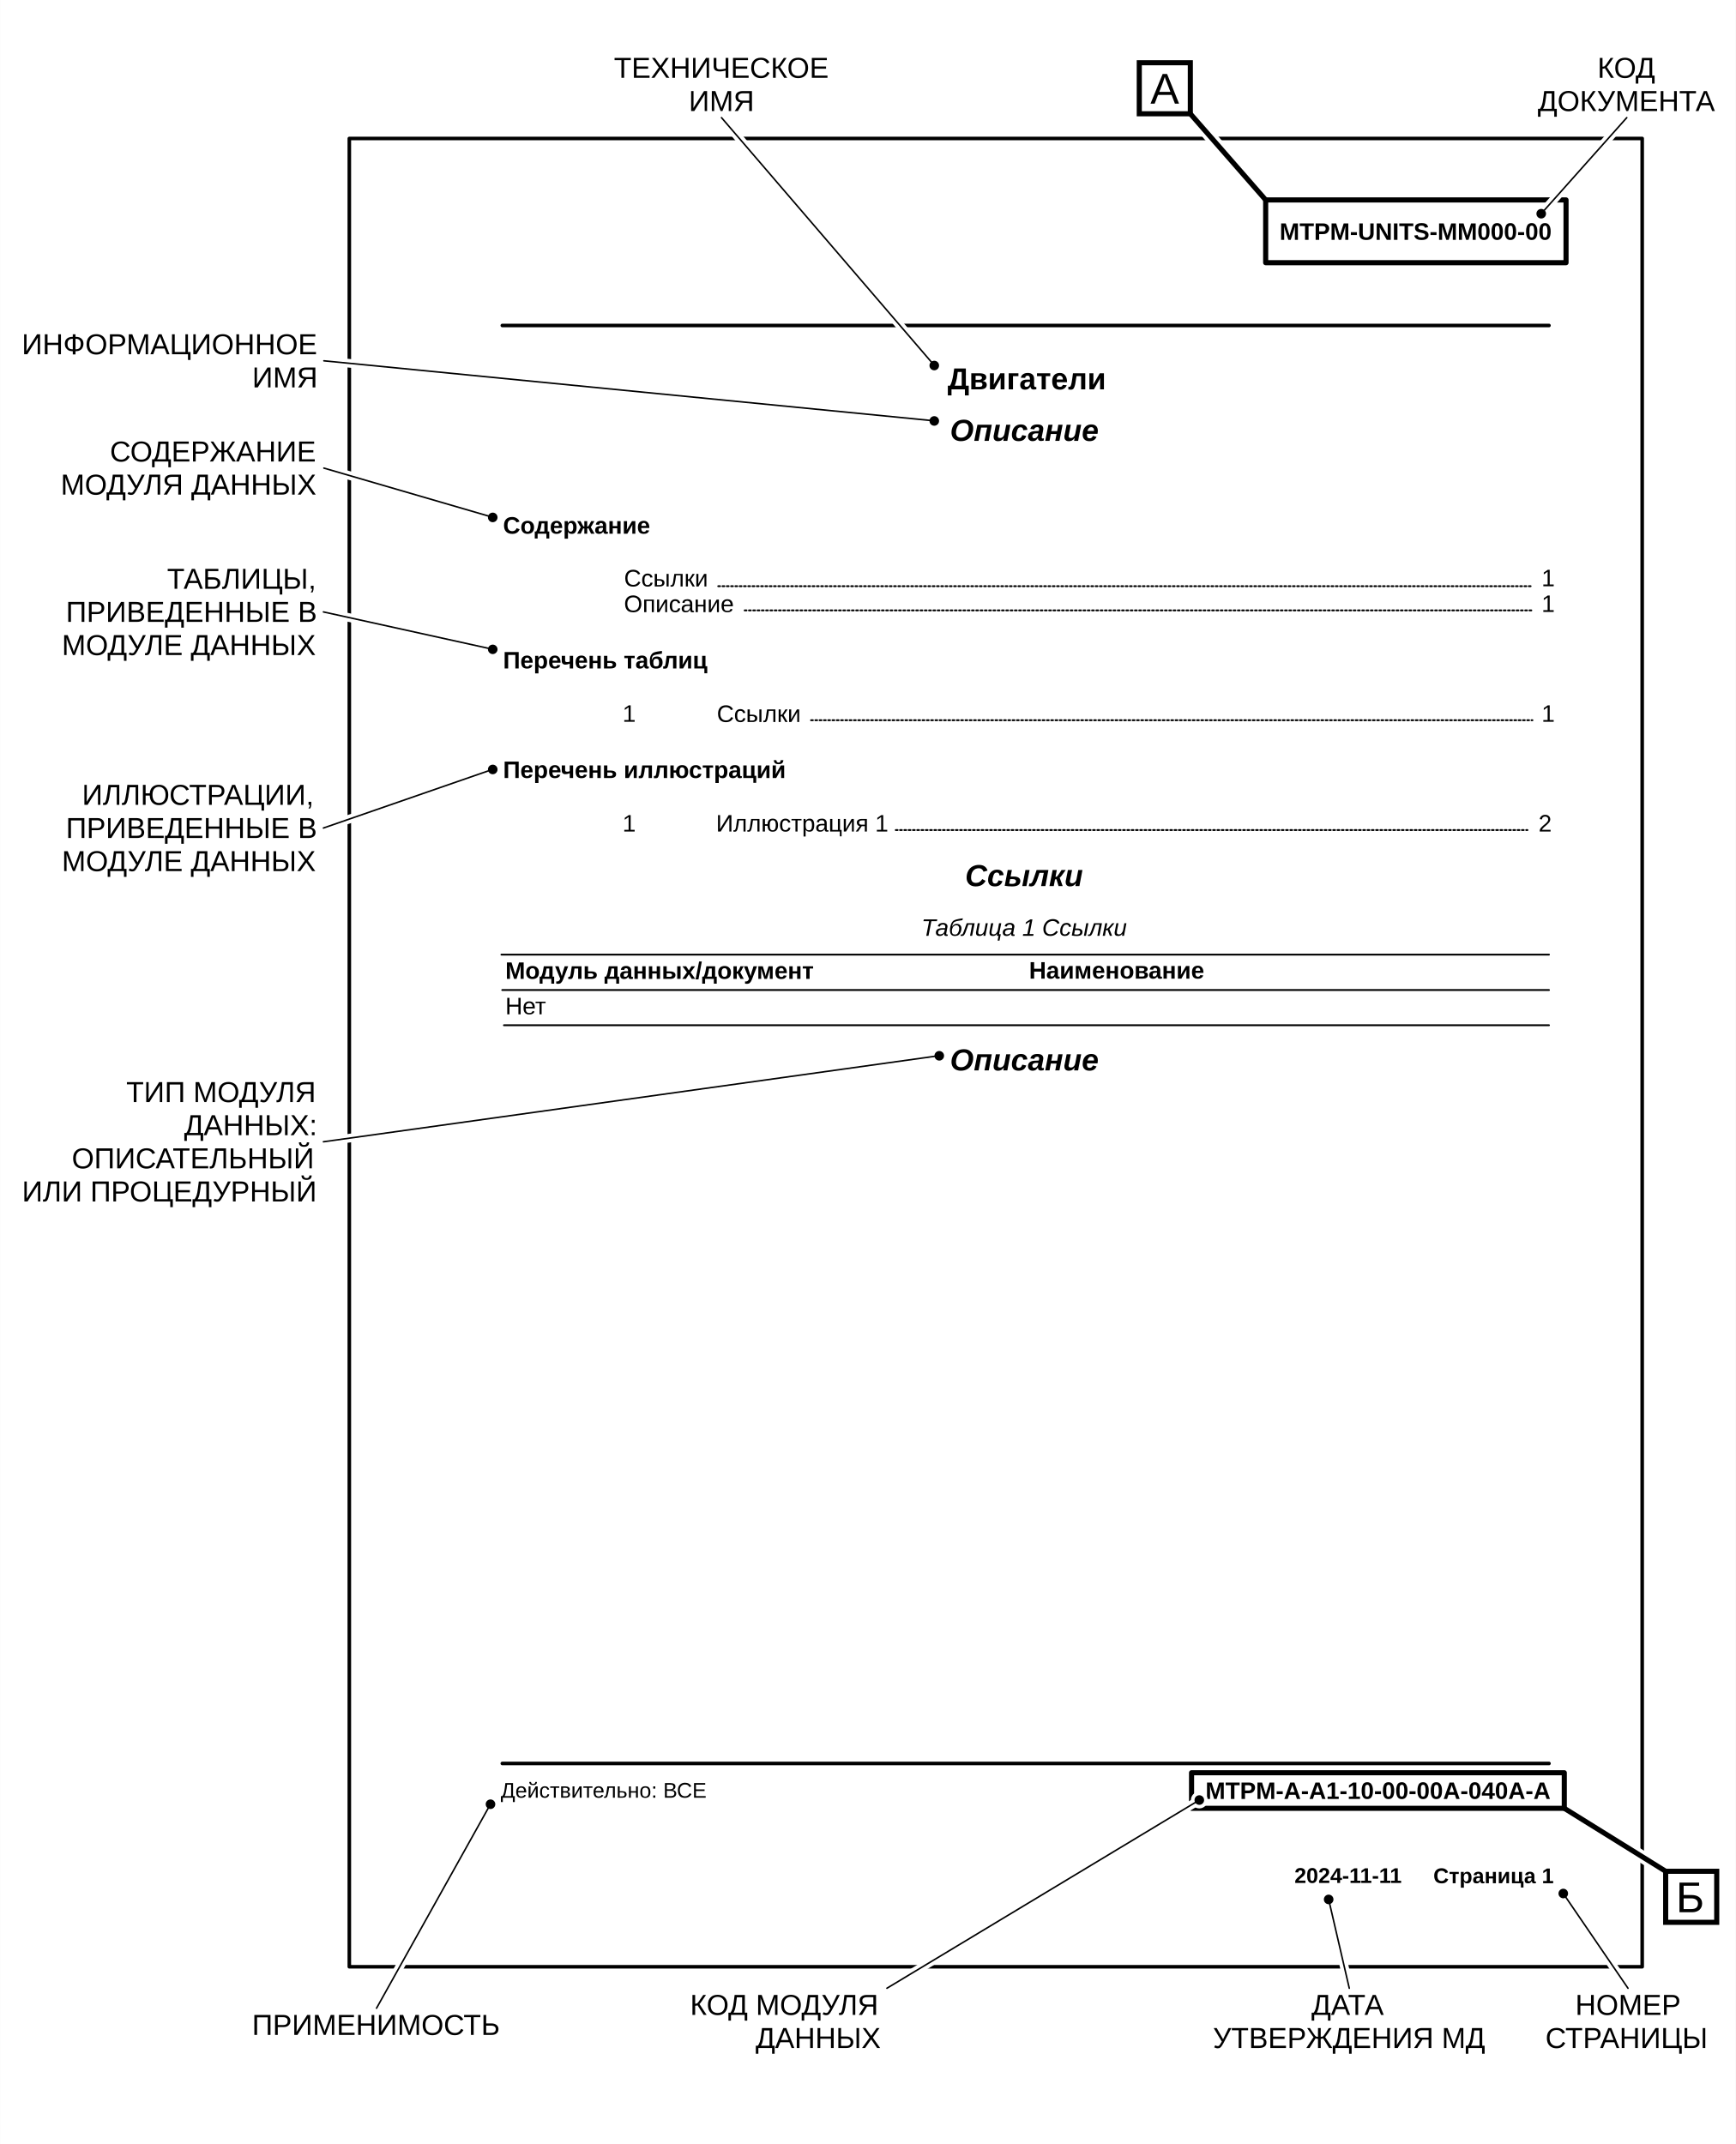
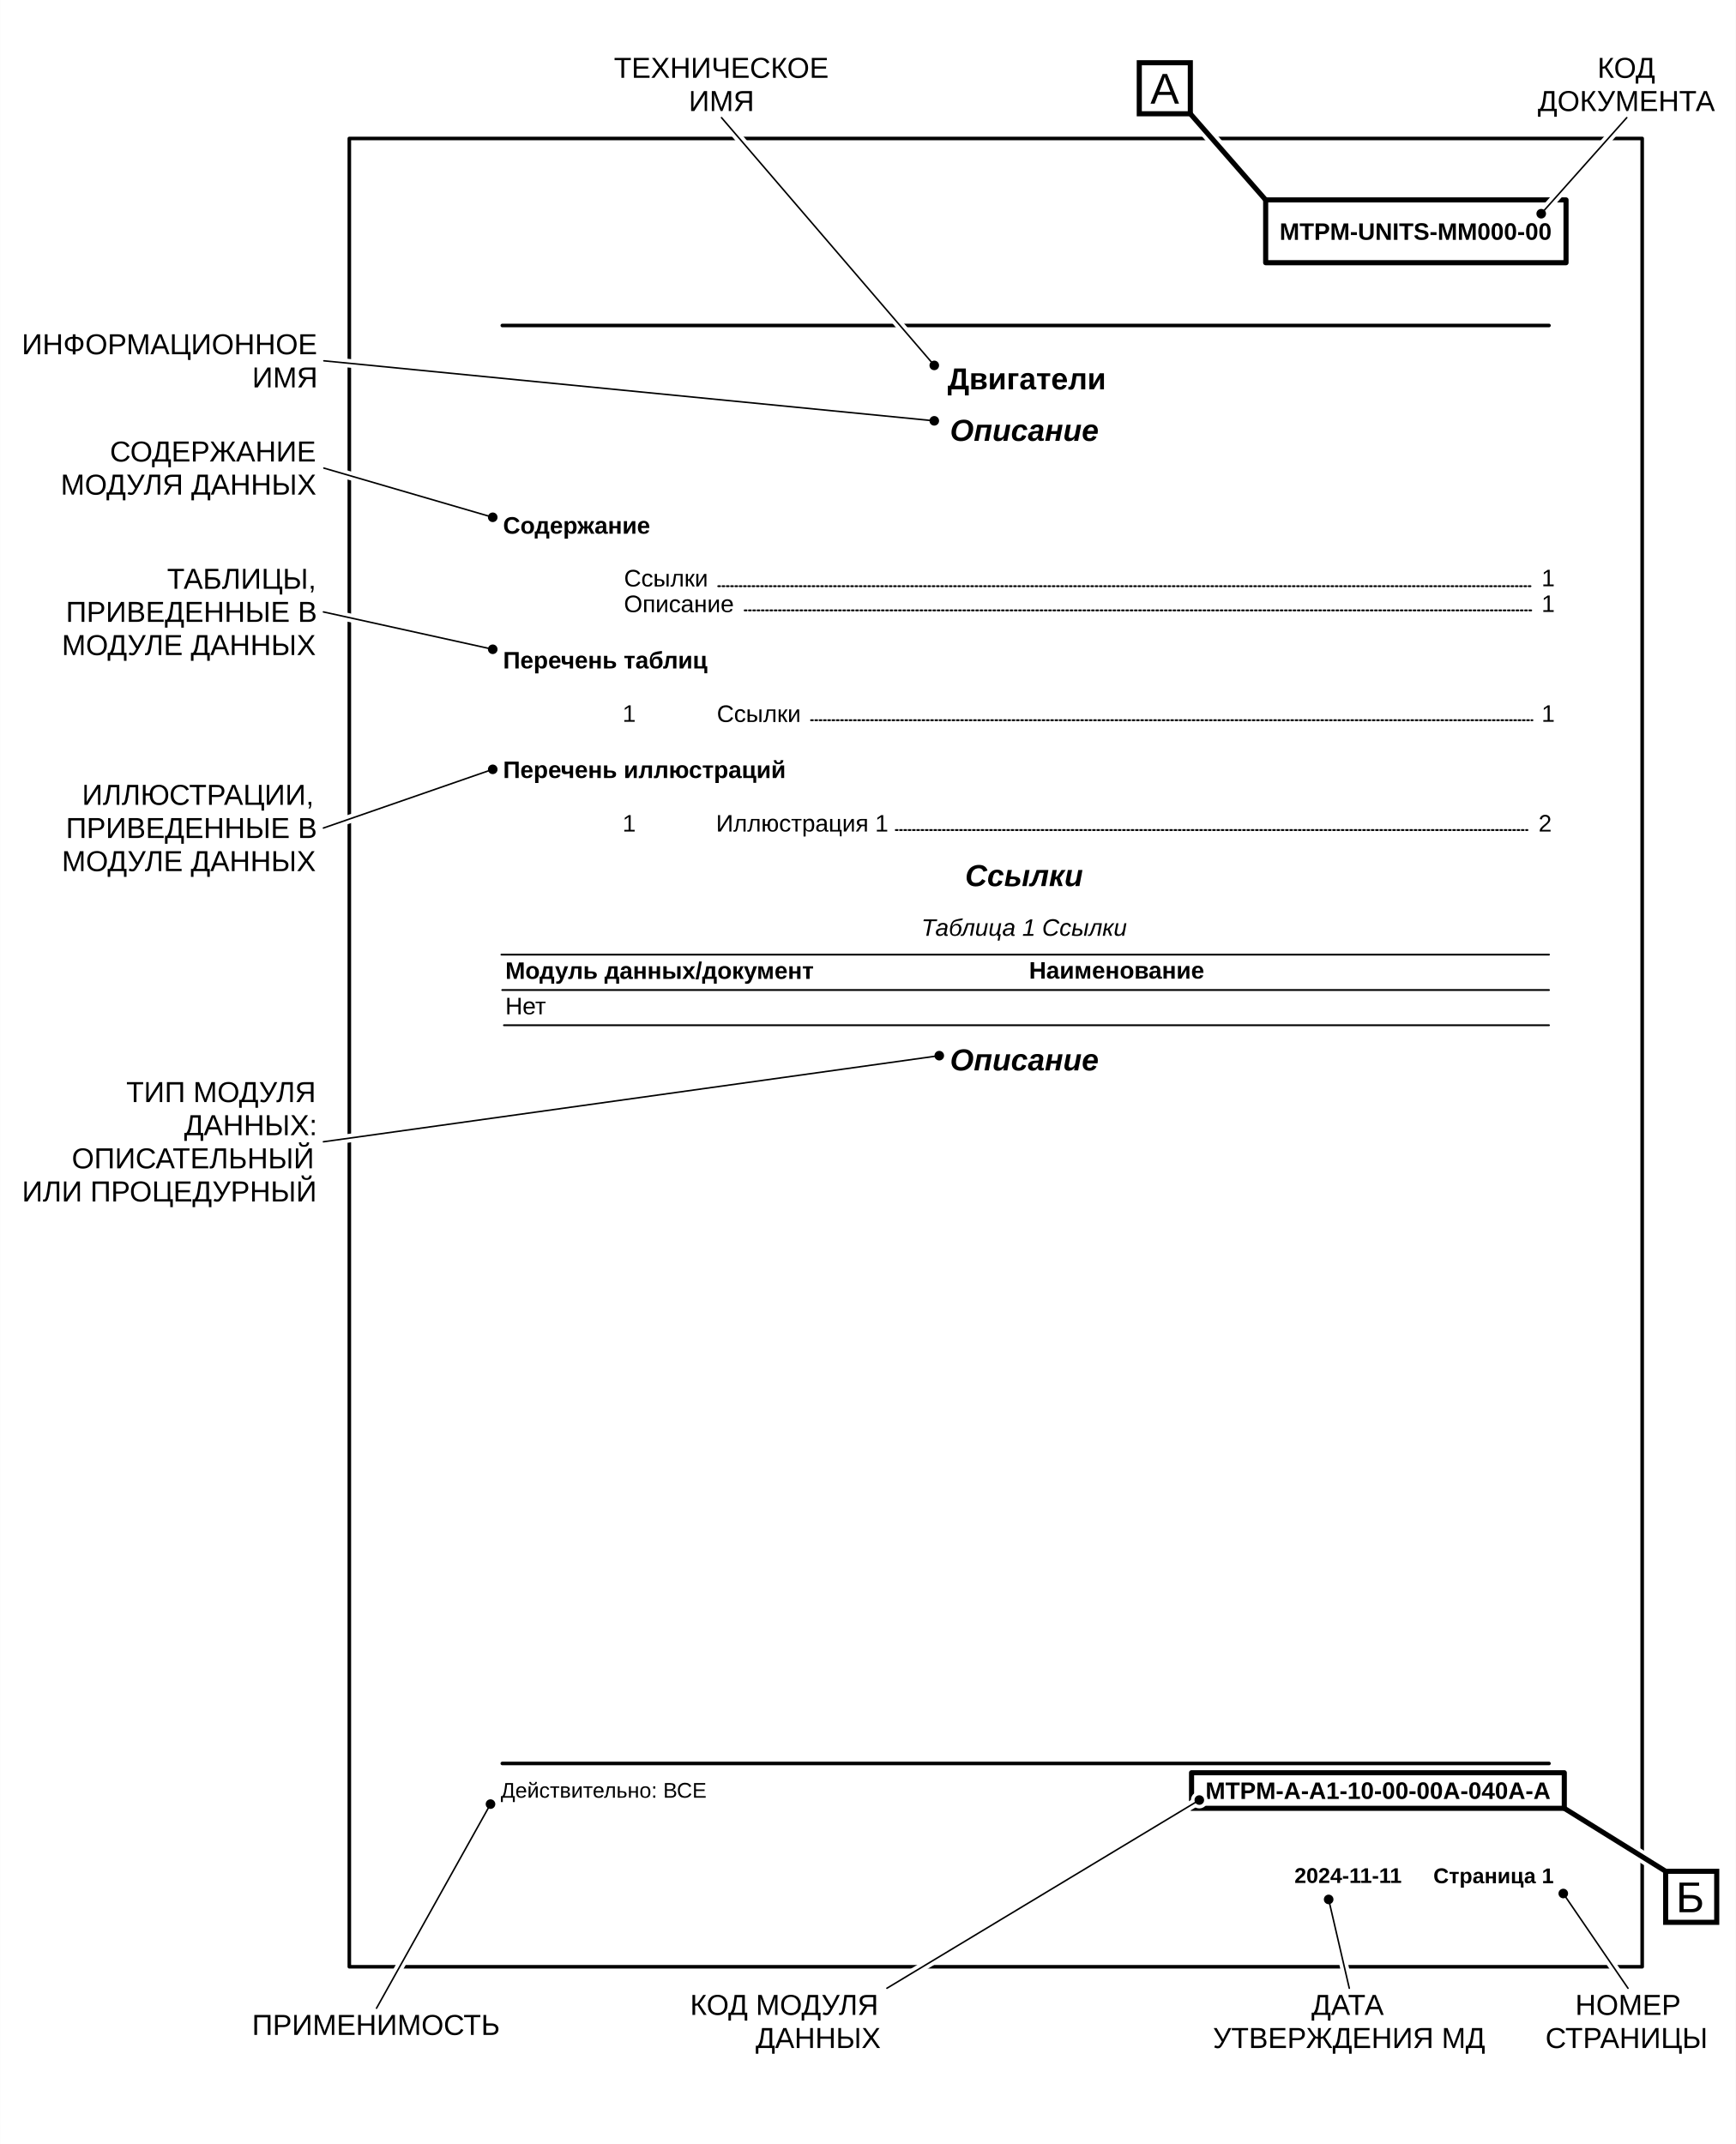
- <svg xmlns="http://www.w3.org/2000/svg" xmlns:ns1="http://www.cortona3d.com/vm2d" xmlns:xlink="http://www.w3.org/1999/xlink" width="170mm" height="210mm" fill="none" fill-rule="evenodd" stroke-miterlimit="5" viewBox="0 0 964 1191">
-   <path fill="#fff" d="M0 0h964v1191H0z" />
-   <g ns1:name="Drawing" ns1:type="layer" stroke-linecap="round" stroke-linejoin="round" stroke-miterlimit="10" stroke-width=".5">
-     <path stroke="#000" stroke-width="2.835" d="M661.758 984.756H868.79v19.762H661.758ZM702.926 111.06h166.83v34.874h-166.83Z" />
-     <text x="49.037" y="-33.908" fill="#000" font-family="Arial" font-size="2.1" transform="translate(0 1190.91)scale(5.67059)">Действительно: ВСЕ</text>
-     <path stroke="#000" stroke-width="1.985" d="M193.951 76.923h718.107v1015.62H193.95Z" />
-     <text x="125.319" y="-186.519" fill="#000" font-family="Arial" font-size="2.34" font-weight="bold" transform="translate(0 1190.91)scale(5.67059)">MTPM-UNITS-MM000-00</text>
-     <text x="92.795" y="-171.872" fill="#000" font-family="Arial" font-size="2.98" font-weight="bold" transform="translate(0 1190.91)scale(5.67059)">Двигатели</text>
-     <text x="93.048" y="-166.828" fill="#000" font-family="Arial" font-size="2.98" font-style="italic" font-weight="bold" transform="translate(0 1190.91)scale(5.67059)">Описание</text>
-     <text x="126.778" y="-25.555" fill="#000" font-family="Arial" font-size="2.1" font-weight="bold" transform="translate(0 1190.91)scale(5.67059)">2024-11-11</text>
-     <text x="140.392" y="-25.535" fill="#000" font-family="Arial" font-size="2.1" font-weight="bold" transform="translate(0 1190.91)scale(5.67059)">Страница 1</text>
-     <path stroke="#000" stroke-width="1.985" d="M860.285 180.808h-581.36m581.36 798.799h-581.36" />
-     <text x="49.262" y="-157.728" fill="#000" font-family="Arial" font-size="2.34" font-weight="bold" transform="translate(0 1190.91)scale(5.67059)">Содержание</text>
-     <text x="61.104" y="-152.563" fill="#000" font-family="Arial" font-size="2.34" transform="translate(0 1190.91)scale(5.67059)">Ссылки</text>
-     <text x="150.986" y="-152.585" fill="#000" font-family="Arial" font-size="2.34" transform="translate(0 1190.91)scale(5.67059)">1</text>
-     <text x="70.194" y="-139.285" fill="#000" font-family="Arial" font-size="2.34" transform="translate(0 1190.91)scale(5.67059)">Ссылки</text>
-     <text x="61.107" y="-150.047" fill="#000" font-family="Arial" font-size="2.34" transform="translate(0 1190.91)scale(5.67059)">Описание</text>
-     <text x="150.986" y="-150.07" fill="#000" font-family="Arial" font-size="2.34" transform="translate(0 1190.91)scale(5.67059)">1</text>
-     <text x="150.986" y="-139.307" fill="#000" font-family="Arial" font-size="2.34" transform="translate(0 1190.91)scale(5.67059)">1</text>
-     <text x="150.679" y="-128.552" fill="#000" font-family="Arial" font-size="2.34" transform="translate(0 1190.91)scale(5.67059)">2</text>
-     <text x="60.965" y="-139.307" fill="#000" font-family="Arial" font-size="2.34" transform="translate(0 1190.91)scale(5.67059)">1</text>
-     <text x="60.965" y="-128.552" fill="#000" font-family="Arial" font-size="2.34" transform="translate(0 1190.91)scale(5.67059)">1</text>
-     <text x="49.262" y="-144.53" fill="#000" font-family="Arial" font-size="2.34" font-weight="bold" transform="translate(0 1190.91)scale(5.67059)">Перечень таблиц</text>
-     <text x="70.127" y="-128.552" fill="#000" font-family="Arial" font-size="2.34" transform="translate(0 1190.91)scale(5.67059)">Иллюстрация 1</text>
-     <text x="49.262" y="-133.797" fill="#000" font-family="Arial" font-size="2.34" font-weight="bold" transform="translate(0 1190.91)scale(5.67059)">Перечень иллюстраций</text>
-     <text x="49.485" y="-114.12" fill="#000" font-family="Arial" font-size="2.34" font-weight="bold" transform="translate(0 1190.91)scale(5.67059)">Модуль данных/документ</text>
-     <text x="49.485" y="-110.653" fill="#000" font-family="Arial" font-size="2.34" transform="translate(0 1190.91)scale(5.67059)">Нет</text>
-     <text x="90.229" y="-118.337" fill="#000" font-family="Arial" font-size="2.34" font-style="italic" transform="translate(0 1190.91)scale(5.67059)">Таблица 1 Ссылки</text>
-     <text x="100.781" y="-114.149" fill="#000" font-family="Arial" font-size="2.34" font-weight="bold" transform="translate(0 1190.91)scale(5.67059)">Наименование</text>
-     <text x="94.528" y="-123.212" fill="#000" font-family="Arial" font-size="2.98" font-style="italic" font-weight="bold" transform="translate(0 1190.91)scale(5.67059)">Ссылки</text>
-     <text x="93.048" y="-105.158" fill="#000" font-family="Arial" font-size="2.98" font-style="italic" font-weight="bold" transform="translate(0 1190.91)scale(5.67059)">Описание</text>
-     <path stroke="#000" stroke-width="1.021" d="M278.437 530.286h581.848" />
-     <path stroke="#000" stroke-dasharray="1.021,1.361" stroke-width="1.021" d="M398.864 325.635h452.235M413.55 339.074H851.1m-400.69 61.016H851.1m-353.63 61.015H848.32" />
-     <path stroke="#000" stroke-width="1.021" d="M278.891 549.963h581.394m-580.447 19.564h580.447" />
-     <text x="118.058" y="-33.785" fill="#000" font-family="Arial" font-size="2.34" font-weight="bold" transform="translate(0 1190.91)scale(5.67059)">MTPM-A-A1-10-00-00A-040A-A</text>
+ <svg xmlns="http://www.w3.org/2000/svg" xmlns:ns1="http://www.cortona3d.com/vm2d" xmlns:xlink="http://www.w3.org/1999/xlink" version="1.1" width="170mm" height="210mm" viewBox="0 0 964 1191" fill="none" fill-rule="evenodd" stroke-miterlimit="5">
+   <rect width="964" height="1191" fill="#fff" />
+   <defs />
+   <g id="AUTOID_041" ns1:name="Drawing" ns1:type="layer">
+     <g transform="matrix(5.67059,0,0,5.67059,-0,1190.91)" stroke-width="0.5" stroke-linecap="round" stroke-linejoin="round" stroke-miterlimit="10">
+       <path stroke="#000" d="M116.7,-36.355 L153.21,-36.355 153.21,-32.87 116.7,-32.87 Z" />
+       <path stroke="#000" d="M123.96,-190.43 L153.38,-190.43 153.38,-184.28 123.96,-184.28 Z" />
+       <text font-family="Arial" font-size="2.1" x="49.037" y="-33.908" fill="#000">Действительно: ВСЕ</text>
+       <path stroke="#000" stroke-width="0.35" d="M34.203,-196.45 L160.84,-196.45 160.84,-17.347 34.203,-17.347 Z" />
+       <text font-family="Arial" font-size="2.34" font-weight="bold" x="125.319" y="-186.519" fill="#000">MTPM-UNITS-MM000-00</text>
+       <text font-family="Arial" font-size="2.98" font-weight="bold" x="92.795" y="-171.872" fill="#000">Двигатели</text>
+       <text font-family="Arial" font-size="2.98" font-style="italic" font-weight="bold" x="93.048" y="-166.828" fill="#000">Описание</text>
+       <text font-family="Arial" font-size="2.1" font-weight="bold" x="126.778" y="-25.555" fill="#000">2024-11-11</text>
+       <text font-family="Arial" font-size="2.1" font-weight="bold" x="140.392" y="-25.535" fill="#000">Страница 1</text>
+       <path stroke="#000" stroke-width="0.35" d="M151.71,-178.13 L49.188,-178.13 M151.71,-37.263 L49.188,-37.263" />
+       <text font-family="Arial" font-size="2.34" font-weight="bold" x="49.262" y="-157.728" fill="#000">Содержание</text>
+       <text font-family="Arial" font-size="2.34" x="61.104" y="-152.563" fill="#000">Ссылки</text>
+       <text font-family="Arial" font-size="2.34" x="150.986" y="-152.585" fill="#000">1</text>
+       <text font-family="Arial" font-size="2.34" x="70.194" y="-139.285" fill="#000">Ссылки</text>
+       <text font-family="Arial" font-size="2.34" x="61.107" y="-150.047" fill="#000">Описание</text>
+       <text font-family="Arial" font-size="2.34" x="150.986" y="-150.07" fill="#000">1</text>
+       <text font-family="Arial" font-size="2.34" x="150.986" y="-139.307" fill="#000">1</text>
+       <text font-family="Arial" font-size="2.34" x="150.679" y="-128.552" fill="#000">2</text>
+       <text font-family="Arial" font-size="2.34" x="60.965" y="-139.307" fill="#000">1</text>
+       <text font-family="Arial" font-size="2.34" x="60.965" y="-128.552" fill="#000">1</text>
+       <text font-family="Arial" font-size="2.34" font-weight="bold" x="49.262" y="-144.53" fill="#000">Перечень таблиц</text>
+       <text font-family="Arial" font-size="2.34" x="70.127" y="-128.552" fill="#000">Иллюстрация 1</text>
+       <text font-family="Arial" font-size="2.34" font-weight="bold" x="49.262" y="-133.797" fill="#000">Перечень иллюстраций</text>
+       <text font-family="Arial" font-size="2.34" font-weight="bold" x="49.485" y="-114.12" fill="#000">Модуль данных/документ</text>
+       <text font-family="Arial" font-size="2.34" x="49.485" y="-110.653" fill="#000">Нет</text>
+       <text font-family="Arial" font-size="2.34" font-style="italic" x="90.229" y="-118.337" fill="#000">Таблица 1 Ссылки</text>
+       <text font-family="Arial" font-size="2.34" font-weight="bold" x="100.781" y="-114.149" fill="#000">Наименование</text>
+       <text font-family="Arial" font-size="2.98" font-style="italic" font-weight="bold" x="94.528" y="-123.212" fill="#000">Ссылки</text>
+       <text font-family="Arial" font-size="2.98" font-style="italic" font-weight="bold" x="93.048" y="-105.158" fill="#000">Описание</text>
+       <path stroke="#000" stroke-width="0.18" d="M49.102,-116.5 L151.71,-116.5" />
+       <path stroke="#000" stroke-width="0.18" stroke-dasharray="0.18,0.24" d="M70.339,-152.59 L150.09,-152.59 M72.929,-150.22 L150.09,-150.22 M79.429,-139.46 L150.09,-139.46 M87.728,-128.7 L149.6,-128.7" />
+       <path stroke="#000" stroke-width="0.18" d="M49.182,-113.03 L151.71,-113.03 M49.349,-109.58 L151.71,-109.58" />
+       <text font-family="Arial" font-size="2.34" font-weight="bold" x="118.058" y="-33.785" fill="#000">MTPM-A-A1-10-00-00A-040A-A</text>
+     </g>
  </g>
-   <g ns1:name="Callouts" ns1:type="layer">
-     <g stroke-linecap="round" stroke-miterlimit="10" stroke-width=".85">
-       <path stroke="#fff" stroke-width="4.82" d="m903.495 65.355-47.52 53.36" />
-       <path stroke="#fff" stroke-linejoin="round" stroke-width="3.969" d="M858.64 118.715a2.66 2.66 0 0 1-2.664 2.665 2.66 2.66 0 0 1-2.666-2.665 2.66 2.66 0 0 1 2.666-2.665 2.66 2.66 0 0 1 2.665 2.665" />
-       <path stroke="#000" stroke-width=".851" d="m903.495 65.355-47.52 53.36" />
-       <path fill="#000" d="M858.64 118.715a2.66 2.66 0 0 1-2.664 2.665 2.66 2.66 0 0 1-2.666-2.665 2.66 2.66 0 0 1 2.666-2.665 2.66 2.66 0 0 1 2.665 2.665" />
-       <text x="156.454" y="-202.39" fill="#000" font-family="Arial" font-size="2.82" transform="translate(0 1190.91)scale(5.67059)">КОД</text>
-       <text x="150.619" y="-199.144" fill="#000" font-family="Arial" font-size="2.82" transform="translate(0 1190.91)scale(5.67059)">ДОКУМЕНТА</text>
-     </g>
-     <a ns1:name="КОД ДОКУМЕНТА" ns1:type="grobject" xlink:href="#">
-       <path fill="none" d="M850.65 28.441h105.68v36.911H850.65Z" />
-     </a>
-     <g stroke-linecap="round" stroke-miterlimit="10" stroke-width=".85">
-       <path stroke="#fff" stroke-width="4.82" d="M400.678 65.355 518.853 202.98" />
-       <path stroke="#fff" stroke-linejoin="round" stroke-width="3.969" d="M521.518 202.98a2.666 2.666 0 1 1-5.33-.001 2.666 2.666 0 0 1 5.33 0" />
-       <path stroke="#000" stroke-width=".851" d="M400.678 65.355 518.853 202.98" />
-       <path fill="#000" d="M521.518 202.98a2.666 2.666 0 1 1-5.33-.001 2.666 2.666 0 0 1 5.33 0" />
-       <text x="60.12" y="-202.39" fill="#000" font-family="Arial" font-size="2.82" transform="translate(0 1190.91)scale(5.67059)">ТЕХНИЧЕСКОЕ</text>
-       <text x="67.451" y="-199.144" fill="#000" font-family="Arial" font-size="2.82" transform="translate(0 1190.91)scale(5.67059)">ИМЯ</text>
-     </g>
-     <a ns1:name="ТЕХНИЧЕСКОЕ ИМЯ" ns1:type="grobject" xlink:href="#">
-       <path fill="none" d="M337.47 28.441h126.42v36.911H337.47Z" />
-     </a>
-     <g stroke-linecap="round" stroke-miterlimit="10" stroke-width=".85">
-       <path stroke="#fff" stroke-width="4.82" d="m179.826 200.428 339.027 33.343" />
-       <path stroke="#fff" stroke-linejoin="round" stroke-width="3.969" d="M521.518 233.771a2.666 2.666 0 1 1-5.33-.001 2.666 2.666 0 0 1 5.33.001" />
-       <path stroke="#000" stroke-width=".851" d="m179.826 200.428 339.027 33.343" />
-       <path fill="#000" d="M521.518 233.771a2.666 2.666 0 1 1-5.33-.001 2.666 2.666 0 0 1 5.33.001" />
-       <text x="2.116" y="-175.31" fill="#000" font-family="Arial" font-size="2.82" transform="translate(0 1190.91)scale(5.67059)">ИНФОРМАЦИОННОЕ</text>
-       <text x="24.687" y="-172.065" fill="#000" font-family="Arial" font-size="2.82" transform="translate(0 1190.91)scale(5.67059)">ИМЯ</text>
-     </g>
-     <a ns1:name="ИНФОРМАЦИОННОЕ ИМЯ" ns1:type="grobject" xlink:href="#">
-       <path fill="none" d="M8.558 182H179.82v36.91H8.558Z" />
-     </a>
-     <g stroke-linecap="round" stroke-miterlimit="10" stroke-width=".85">
-       <path stroke="#fff" stroke-width="4.82" d="m179.826 260.026 93.786 27.332" />
-       <path stroke="#fff" stroke-linejoin="round" stroke-width="3.969" d="M276.277 287.358a2.666 2.666 0 1 1-5.33-.001 2.666 2.666 0 0 1 5.33.001" />
-       <path stroke="#000" stroke-width=".851" d="m179.826 260.026 93.786 27.332" />
-       <path fill="#000" d="M276.277 287.358a2.666 2.666 0 1 1-5.33-.001 2.666 2.666 0 0 1 5.33.001" />
-       <text x="10.758" y="-164.807" fill="#000" font-family="Arial" font-size="2.82" transform="translate(0 1190.91)scale(5.67059)">СОДЕРЖАНИЕ</text>
-       <text x="5.929" y="-161.562" fill="#000" font-family="Arial" font-size="2.82" transform="translate(0 1190.91)scale(5.67059)">МОДУЛЯ ДАННЫХ</text>
-     </g>
-     <a ns1:name="СОДЕРЖАНИЕ МОДУЛЯ ДАННЫХ" ns1:type="grobject" xlink:href="#">
-       <path fill="none" d="M30.044 241.55H179.82v36.91H30.044Z" />
-     </a>
-     <g stroke-linecap="round" stroke-miterlimit="10" stroke-width=".85">
-       <path stroke="#fff" stroke-width="4.82" d="m179.57 339.925 94.042 20.754" />
-       <path stroke="#fff" stroke-linejoin="round" stroke-width="3.969" d="M276.277 360.679c0 1.418-1.191 2.665-2.665 2.665-1.469 0-2.666-1.247-2.666-2.665a2.666 2.666 0 0 1 5.33 0" />
-       <path stroke="#000" stroke-width=".851" d="m179.57 339.925 94.042 20.754" />
-       <path fill="#000" d="M276.277 360.679c0 1.418-1.191 2.665-2.665 2.665-1.469 0-2.666-1.247-2.666-2.665a2.666 2.666 0 0 1 5.33 0" />
-       <text x="16.351" y="-152.338" fill="#000" font-family="Arial" font-size="2.82" transform="translate(0 1190.91)scale(5.67059)">ТАБЛИЦЫ,</text>
-       <text x="6.439" y="-149.092" fill="#000" font-family="Arial" font-size="2.82" transform="translate(0 1190.91)scale(5.67059)">ПРИВЕДЕННЫЕ В</text>
-       <text x="6.041" y="-145.847" fill="#000" font-family="Arial" font-size="2.82" transform="translate(0 1190.91)scale(5.67059)">МОДУЛЕ ДАННЫХ</text>
-     </g>
-     <a ns1:name="ТАБЛИЦЫ, ПРИВЕДЕННЫЕ В МОДУЛЕ ДАННЫХ" ns1:type="grobject" xlink:href="#">
-       <path fill="none" d="M30.104 312.27H179.57v55.31H30.104Z" />
-     </a>
-     <g stroke-linecap="round" stroke-miterlimit="10" stroke-width=".85">
-       <path stroke="#fff" stroke-width="4.82" d="m179.57 459.97 94.042-32.605" />
-       <path stroke="#fff" stroke-linejoin="round" stroke-width="3.969" d="M276.277 427.365a2.666 2.666 0 1 1-5.33-.001 2.666 2.666 0 0 1 5.33.001" />
-       <path stroke="#000" stroke-width=".851" d="m179.57 459.97 94.042-32.605" />
-       <path fill="#000" d="M276.277 427.365a2.666 2.666 0 1 1-5.33-.001 2.666 2.666 0 0 1 5.33.001" />
-       <text x="8.021" y="-131.169" fill="#000" font-family="Arial" font-size="2.82" transform="translate(0 1190.91)scale(5.67059)">ИЛЛЮСТРАЦИИ,</text>
-       <text x="6.439" y="-127.923" fill="#000" font-family="Arial" font-size="2.82" transform="translate(0 1190.91)scale(5.67059)">ПРИВЕДЕННЫЕ В</text>
-       <text x="6.041" y="-124.678" fill="#000" font-family="Arial" font-size="2.82" transform="translate(0 1190.91)scale(5.67059)">МОДУЛЕ ДАННЫХ</text>
-     </g>
-     <a ns1:name="ИЛЛЮСТРАЦИИ, ПРИВЕДЕННЫЕ В МОДУЛЕ ДАННЫХ" ns1:type="grobject" xlink:href="#">
-       <path fill="none" d="M30.104 432.31H179.57v55.31H30.104Z" />
-     </a>
-     <g stroke-linecap="round" stroke-miterlimit="10" stroke-width=".85">
-       <path stroke="#fff" stroke-width="4.82" d="m179.57 634.257 342.056-47.832" />
-       <path stroke="#fff" stroke-linejoin="round" stroke-width="3.969" d="M524.291 586.425a2.666 2.666 0 1 1-5.33-.001 2.666 2.666 0 0 1 5.33.001" />
-       <path stroke="#000" stroke-width=".851" d="m179.57 634.257 342.056-47.832" />
-       <path fill="#000" d="M524.291 586.425a2.666 2.666 0 1 1-5.33-.001 2.666 2.666 0 0 1 5.33.001" />
-       <text x="12.355" y="-102.054" fill="#000" font-family="Arial" font-size="2.82" transform="translate(0 1190.91)scale(5.67059)">ТИП МОДУЛЯ</text>
-       <text x="18.026" y="-98.809" fill="#000" font-family="Arial" font-size="2.82" transform="translate(0 1190.91)scale(5.67059)">ДАННЫХ:</text>
-       <text x="7.012" y="-95.564" fill="#000" font-family="Arial" font-size="2.82" transform="translate(0 1190.91)scale(5.67059)">ОПИСАТЕЛЬНЫЙ</text>
-       <text x="2.14" y="-92.318" fill="#000" font-family="Arial" font-size="2.82" transform="translate(0 1190.91)scale(5.67059)">ИЛИ ПРОЦЕДУРНЫЙ</text>
-     </g>
-     <a ns1:name="ТИП МОДУЛЯ ДАННЫХ: ОПИСАТЕЛЬНЫЙ ИЛИ ПРОЦЕДУРНЫЙ" ns1:type="grobject" xlink:href="#">
-       <path fill="none" d="M5.906 597.4H179.57v73.72H5.906Z" />
-     </a>
-     <g stroke-linecap="round" stroke-miterlimit="10" stroke-width=".85">
-       <path stroke="#fff" stroke-width="4.82" d="m904.176 1104.479-35.952-52.629" />
-       <path stroke="#fff" stroke-linejoin="round" stroke-width="3.969" d="M870.89 1051.85a2.66 2.66 0 0 1-2.666 2.665c-1.418 0-2.665-1.19-2.665-2.665 0-1.474 1.247-2.665 2.665-2.665a2.66 2.66 0 0 1 2.665 2.665" />
-       <path stroke="#000" stroke-width=".851" d="m904.176 1104.479-35.952-52.629" />
-       <path fill="#000" d="M870.89 1051.85a2.66 2.66 0 0 1-2.666 2.665c-1.418 0-2.665-1.19-2.665-2.665 0-1.474 1.247-2.665 2.665-2.665a2.66 2.66 0 0 1 2.665 2.665" />
-       <text x="154.28" y="-12.632" fill="#000" font-family="Arial" font-size="2.82" transform="translate(0 1190.91)scale(5.67059)">НОМЕР</text>
-       <text x="151.365" y="-9.387" fill="#000" font-family="Arial" font-size="2.82" transform="translate(0 1190.91)scale(5.67059)">СТРАНИЦЫ</text>
-     </g>
-     <a ns1:name="НОМЕР СТРАНИЦЫ" ns1:type="grobject" xlink:href="#">
-       <path fill="none" d="M854.89 1104.5h98.63v36.9h-98.63Z" />
-     </a>
-     <g stroke-linecap="round" stroke-miterlimit="10" stroke-width=".85">
-       <path stroke="#fff" stroke-width="4.82" d="m749.368 1104.479-11.454-49.34" />
-       <path stroke="#fff" stroke-linejoin="round" stroke-width="3.969" d="M740.58 1055.14a2.66 2.66 0 0 1-2.666 2.664 2.66 2.66 0 0 1-2.665-2.665 2.66 2.66 0 0 1 2.665-2.665 2.66 2.66 0 0 1 2.665 2.665" />
-       <path stroke="#000" stroke-width=".851" d="m749.368 1104.479-11.454-49.34" />
-       <path fill="#000" d="M740.58 1055.14a2.66 2.66 0 0 1-2.666 2.664 2.66 2.66 0 0 1-2.665-2.665 2.66 2.66 0 0 1 2.665-2.665 2.66 2.66 0 0 1 2.665 2.665" />
-       <text x="128.448" y="-12.632" fill="#000" font-family="Arial" font-size="2.82" transform="translate(0 1190.91)scale(5.67059)">ДАТА</text>
-       <text x="118.791" y="-9.387" fill="#000" font-family="Arial" font-size="2.82" transform="translate(0 1190.91)scale(5.67059)">УТВЕРЖДЕНИЯ МД</text>
-     </g>
-     <a ns1:name="ДАТА УТВЕРЖДЕНИЯ МД" ns1:type="grobject" xlink:href="#">
-       <path fill="none" d="M669.99 1104.5h158.74v36.9H669.99Z" />
-     </a>
-     <g stroke-linecap="round" stroke-miterlimit="10" stroke-width=".85">
-       <path stroke="#fff" stroke-width="4.82" d="m209.058 1115.576 63.312-113.389" />
-       <path stroke="#fff" stroke-linejoin="round" stroke-width="3.969" d="M275.035 1002.187a2.666 2.666 0 1 1-5.33-.001 2.666 2.666 0 0 1 5.33.001" />
-       <path stroke="#000" stroke-width=".851" d="m209.058 1115.576 63.312-113.389" />
-       <path fill="#000" d="M275.035 1002.187a2.666 2.666 0 1 1-5.33-.001 2.666 2.666 0 0 1 5.33.001" />
-       <text x="24.667" y="-10.675" fill="#000" font-family="Arial" font-size="2.82" transform="translate(0 1190.91)scale(5.67059)">ПРИМЕНИМОСТЬ</text>
-     </g>
-     <a ns1:name="ПРИМЕНИМОСТЬ" ns1:type="grobject" xlink:href="#">
-       <path fill="none" d="M136.44 1115.6h145.24v18.5H136.44Z" />
-     </a>
-     <g stroke-linecap="round" stroke-miterlimit="10" stroke-width=".85">
-       <path stroke="#fff" stroke-width="4.82" d="m492.553 1104.479 173.515-104.543" />
-       <path stroke="#fff" stroke-linejoin="round" stroke-width="3.969" d="M668.733 999.936a2.666 2.666 0 1 1-5.332-.001 2.666 2.666 0 0 1 5.332 0" />
-       <path stroke="#000" stroke-width=".851" d="m492.553 1104.479 173.515-104.543" />
-       <path fill="#000" d="M668.733 999.936a2.666 2.666 0 1 1-5.332-.001 2.666 2.666 0 0 1 5.332 0" />
-       <text x="67.579" y="-12.632" fill="#000" font-family="Arial" font-size="2.82" transform="translate(0 1190.91)scale(5.67059)">КОД МОДУЛЯ</text>
-       <text x="74.003" y="-9.387" fill="#000" font-family="Arial" font-size="2.82" transform="translate(0 1190.91)scale(5.67059)">ДАННЫХ</text>
-     </g>
-     <a ns1:name="КОД МОДУЛЯ ДАННЫХ" ns1:type="grobject" xlink:href="#">
-       <path fill="none" d="M378.6 1104.5h113.95v36.9H378.6Z" />
+   <g id="AUTOID_042" ns1:name="Callouts" ns1:type="layer">
+     <g>
+       <g transform="matrix(5.67059,0,0,5.67059,-0,1190.91)" stroke-width="0.85" stroke-linecap="round" stroke-linejoin="miter" stroke-miterlimit="10">
+         <path stroke="#fff" d="M159.33,-198.49 L150.95,-189.08" />
+         <path stroke="#fff" stroke-width="0.7" stroke-linejoin="round" d="M151.42,-189.08 C151.42,-188.82 151.21,-188.61 150.95,-188.61 150.69,-188.61 150.48,-188.82 150.48,-189.08 150.48,-189.34 150.69,-189.55 150.95,-189.55 151.21,-189.55 151.42,-189.34 151.42,-189.08 Z" />
+         <path stroke="#000" stroke-width="0.15" d="M159.33,-198.49 L150.95,-189.08" />
+         <path fill="#000" d="M151.42,-189.08 C151.42,-188.82 151.21,-188.61 150.95,-188.61 150.69,-188.61 150.48,-188.82 150.48,-189.08 150.48,-189.34 150.69,-189.55 150.95,-189.55 151.21,-189.55 151.42,-189.34 151.42,-189.08 Z" />
+         <text font-family="Arial" font-size="2.82" x="156.454" y="-202.39" fill="#000">КОД</text>
+         <text font-family="Arial" font-size="2.82" x="150.619" y="-199.144" fill="#000">ДОКУМЕНТА</text>
+       </g>
+     </g>
+     <a id="AUTOID_004" ns1:name="КОД ДОКУМЕНТА" ns1:type="grobject" xlink:href="#">
+       <path d="M850.65,28.441 L956.33,28.441 956.33,65.352 850.65,65.352 Z" fill="#fff" fill-opacity="0" />
+     </a>
+     <g>
+       <g transform="matrix(5.67059,0,0,5.67059,-0,1190.91)" stroke-width="0.85" stroke-linecap="round" stroke-linejoin="miter" stroke-miterlimit="10">
+         <path stroke="#fff" d="M70.659,-198.49 L91.499,-174.22" />
+         <path stroke="#fff" stroke-width="0.7" stroke-linejoin="round" d="M91.969,-174.22 C91.969,-173.96 91.759,-173.75 91.499,-173.75 91.24,-173.75 91.029,-173.96 91.029,-174.22 91.029,-174.48 91.24,-174.69 91.499,-174.69 91.759,-174.69 91.969,-174.48 91.969,-174.22 Z" />
+         <path stroke="#000" stroke-width="0.15" d="M70.659,-198.49 L91.499,-174.22" />
+         <path fill="#000" d="M91.969,-174.22 C91.969,-173.96 91.759,-173.75 91.499,-173.75 91.24,-173.75 91.029,-173.96 91.029,-174.22 91.029,-174.48 91.24,-174.69 91.499,-174.69 91.759,-174.69 91.969,-174.48 91.969,-174.22 Z" />
+         <text font-family="Arial" font-size="2.82" x="60.12" y="-202.39" fill="#000">ТЕХНИЧЕСКОЕ</text>
+         <text font-family="Arial" font-size="2.82" x="67.451" y="-199.144" fill="#000">ИМЯ</text>
+       </g>
+     </g>
+     <a id="AUTOID_005" ns1:name="ТЕХНИЧЕСКОЕ ИМЯ" ns1:type="grobject" xlink:href="#">
+       <path d="M337.47,28.441 L463.89,28.441 463.89,65.352 337.47,65.352 Z" fill="#fff" fill-opacity="0" />
+     </a>
+     <g>
+       <g transform="matrix(5.67059,0,0,5.67059,-0,1190.91)" stroke-width="0.85" stroke-linecap="round" stroke-linejoin="miter" stroke-miterlimit="10">
+         <path stroke="#fff" d="M31.712,-174.67 L91.499,-168.79" />
+         <path stroke="#fff" stroke-width="0.7" stroke-linejoin="round" d="M91.969,-168.79 C91.969,-168.53 91.759,-168.32 91.499,-168.32 91.24,-168.32 91.029,-168.53 91.029,-168.79 91.029,-169.05 91.24,-169.26 91.499,-169.26 91.759,-169.26 91.969,-169.05 91.969,-168.79 Z" />
+         <path stroke="#000" stroke-width="0.15" d="M31.712,-174.67 L91.499,-168.79" />
+         <path fill="#000" d="M91.969,-168.79 C91.969,-168.53 91.759,-168.32 91.499,-168.32 91.24,-168.32 91.029,-168.53 91.029,-168.79 91.029,-169.05 91.24,-169.26 91.499,-169.26 91.759,-169.26 91.969,-169.05 91.969,-168.79 Z" />
+         <text font-family="Arial" font-size="2.82" x="2.116" y="-175.31" fill="#000">ИНФОРМАЦИОННОЕ</text>
+         <text font-family="Arial" font-size="2.82" x="24.687" y="-172.065" fill="#000">ИМЯ</text>
+       </g>
+     </g>
+     <a id="AUTOID_006" ns1:name="ИНФОРМАЦИОННОЕ ИМЯ" ns1:type="grobject" xlink:href="#">
+       <path d="M8.558,182 L179.82,182 179.82,218.91 8.558,218.91 Z" fill="#fff" fill-opacity="0" />
+     </a>
+     <g>
+       <g transform="matrix(5.67059,0,0,5.67059,-0,1190.91)" stroke-width="0.85" stroke-linecap="round" stroke-linejoin="miter" stroke-miterlimit="10">
+         <path stroke="#fff" d="M31.712,-164.16 L48.251,-159.34" />
+         <path stroke="#fff" stroke-width="0.7" stroke-linejoin="round" d="M48.721,-159.34 C48.721,-159.08 48.511,-158.87 48.251,-158.87 47.992,-158.87 47.781,-159.08 47.781,-159.34 47.781,-159.6 47.992,-159.81 48.251,-159.81 48.511,-159.81 48.721,-159.6 48.721,-159.34 Z" />
+         <path stroke="#000" stroke-width="0.15" d="M31.712,-164.16 L48.251,-159.34" />
+         <path fill="#000" d="M48.721,-159.34 C48.721,-159.08 48.511,-158.87 48.251,-158.87 47.992,-158.87 47.781,-159.08 47.781,-159.34 47.781,-159.6 47.992,-159.81 48.251,-159.81 48.511,-159.81 48.721,-159.6 48.721,-159.34 Z" />
+         <text font-family="Arial" font-size="2.82" x="10.758" y="-164.807" fill="#000">СОДЕРЖАНИЕ</text>
+         <text font-family="Arial" font-size="2.82" x="5.929" y="-161.562" fill="#000">МОДУЛЯ ДАННЫХ</text>
+       </g>
+     </g>
+     <a id="AUTOID_017" ns1:name="СОДЕРЖАНИЕ МОДУЛЯ ДАННЫХ" ns1:type="grobject" xlink:href="#">
+       <path d="M30.044,241.55 L179.82,241.55 179.82,278.46 30.044,278.46 Z" fill="#fff" fill-opacity="0" />
+     </a>
+     <g>
+       <g transform="matrix(5.67059,0,0,5.67059,-0,1190.91)" stroke-width="0.85" stroke-linecap="round" stroke-linejoin="miter" stroke-miterlimit="10">
+         <path stroke="#fff" d="M31.667,-150.07 L48.251,-146.41" />
+         <path stroke="#fff" stroke-width="0.7" stroke-linejoin="round" d="M48.721,-146.41 C48.721,-146.16 48.511,-145.94 48.251,-145.94 47.992,-145.94 47.781,-146.16 47.781,-146.41 47.781,-146.67 47.992,-146.88 48.251,-146.88 48.511,-146.88 48.721,-146.67 48.721,-146.41 Z" />
+         <path stroke="#000" stroke-width="0.15" d="M31.667,-150.07 L48.251,-146.41" />
+         <path fill="#000" d="M48.721,-146.41 C48.721,-146.16 48.511,-145.94 48.251,-145.94 47.992,-145.94 47.781,-146.16 47.781,-146.41 47.781,-146.67 47.992,-146.88 48.251,-146.88 48.511,-146.88 48.721,-146.67 48.721,-146.41 Z" />
+         <text font-family="Arial" font-size="2.82" x="16.351" y="-152.338" fill="#000">ТАБЛИЦЫ,</text>
+         <text font-family="Arial" font-size="2.82" x="6.439" y="-149.092" fill="#000">ПРИВЕДЕННЫЕ В</text>
+         <text font-family="Arial" font-size="2.82" x="6.041" y="-145.847" fill="#000">МОДУЛЕ ДАННЫХ</text>
+       </g>
+     </g>
+     <a id="AUTOID_018" ns1:name="ТАБЛИЦЫ, ПРИВЕДЕННЫЕ В МОДУЛЕ ДАННЫХ" ns1:type="grobject" xlink:href="#">
+       <path d="M30.104,312.27 L179.57,312.27 179.57,367.58 30.104,367.58 Z" fill="#fff" fill-opacity="0" />
+     </a>
+     <g>
+       <g transform="matrix(5.67059,0,0,5.67059,-0,1190.91)" stroke-width="0.85" stroke-linecap="round" stroke-linejoin="miter" stroke-miterlimit="10">
+         <path stroke="#fff" d="M31.667,-128.9 L48.251,-134.65" />
+         <path stroke="#fff" stroke-width="0.7" stroke-linejoin="round" d="M48.721,-134.65 C48.721,-134.39 48.511,-134.18 48.251,-134.18 47.992,-134.18 47.781,-134.39 47.781,-134.65 47.781,-134.91 47.992,-135.12 48.251,-135.12 48.511,-135.12 48.721,-134.91 48.721,-134.65 Z" />
+         <path stroke="#000" stroke-width="0.15" d="M31.667,-128.9 L48.251,-134.65" />
+         <path fill="#000" d="M48.721,-134.65 C48.721,-134.39 48.511,-134.18 48.251,-134.18 47.992,-134.18 47.781,-134.39 47.781,-134.65 47.781,-134.91 47.992,-135.12 48.251,-135.12 48.511,-135.12 48.721,-134.91 48.721,-134.65 Z" />
+         <text font-family="Arial" font-size="2.82" x="8.021" y="-131.169" fill="#000">ИЛЛЮСТРАЦИИ,</text>
+         <text font-family="Arial" font-size="2.82" x="6.439" y="-127.923" fill="#000">ПРИВЕДЕННЫЕ В</text>
+         <text font-family="Arial" font-size="2.82" x="6.041" y="-124.678" fill="#000">МОДУЛЕ ДАННЫХ</text>
+       </g>
+     </g>
+     <a id="AUTOID_019" ns1:name="ИЛЛЮСТРАЦИИ, ПРИВЕДЕННЫЕ В МОДУЛЕ ДАННЫХ" ns1:type="grobject" xlink:href="#">
+       <path d="M30.104,432.31 L179.57,432.31 179.57,487.62 30.104,487.62 Z" fill="#fff" fill-opacity="0" />
+     </a>
+     <g>
+       <g transform="matrix(5.67059,0,0,5.67059,-0,1190.91)" stroke-width="0.85" stroke-linecap="round" stroke-linejoin="miter" stroke-miterlimit="10">
+         <path stroke="#fff" d="M31.667,-98.165 L91.988,-106.6" />
+         <path stroke="#fff" stroke-width="0.7" stroke-linejoin="round" d="M92.458,-106.6 C92.458,-106.34 92.248,-106.13 91.988,-106.13 91.729,-106.13 91.518,-106.34 91.518,-106.6 91.518,-106.86 91.729,-107.07 91.988,-107.07 92.248,-107.07 92.458,-106.86 92.458,-106.6 Z" />
+         <path stroke="#000" stroke-width="0.15" d="M31.667,-98.165 L91.988,-106.6" />
+         <path fill="#000" d="M92.458,-106.6 C92.458,-106.34 92.248,-106.13 91.988,-106.13 91.729,-106.13 91.518,-106.34 91.518,-106.6 91.518,-106.86 91.729,-107.07 91.988,-107.07 92.248,-107.07 92.458,-106.86 92.458,-106.6 Z" />
+         <text font-family="Arial" font-size="2.82" x="12.355" y="-102.054" fill="#000">ТИП МОДУЛЯ</text>
+         <text font-family="Arial" font-size="2.82" x="18.026" y="-98.809" fill="#000">ДАННЫХ:</text>
+         <text font-family="Arial" font-size="2.82" x="7.012" y="-95.564" fill="#000">ОПИСАТЕЛЬНЫЙ</text>
+         <text font-family="Arial" font-size="2.82" x="2.14" y="-92.318" fill="#000">ИЛИ ПРОЦЕДУРНЫЙ</text>
+       </g>
+     </g>
+     <a id="AUTOID_007" ns1:name="ТИП МОДУЛЯ ДАННЫХ: ОПИСАТЕЛЬНЫЙ ИЛИ ПРОЦЕДУРНЫЙ" ns1:type="grobject" xlink:href="#">
+       <path d="M5.906,597.4 L179.57,597.4 179.57,671.12 5.906,671.12 Z" fill="#fff" fill-opacity="0" />
+     </a>
+     <g>
+       <g transform="matrix(5.67059,0,0,5.67059,-0,1190.91)" stroke-width="0.85" stroke-linecap="round" stroke-linejoin="miter" stroke-miterlimit="10">
+         <path stroke="#fff" d="M159.45,-15.242 L153.11,-24.523" />
+         <path stroke="#fff" stroke-width="0.7" stroke-linejoin="round" d="M153.58,-24.523 C153.58,-24.263 153.37,-24.053 153.11,-24.053 152.86,-24.053 152.64,-24.263 152.64,-24.523 152.64,-24.783 152.86,-24.993 153.11,-24.993 153.37,-24.993 153.58,-24.783 153.58,-24.523 Z" />
+         <path stroke="#000" stroke-width="0.15" d="M159.45,-15.242 L153.11,-24.523" />
+         <path fill="#000" d="M153.58,-24.523 C153.58,-24.263 153.37,-24.053 153.11,-24.053 152.86,-24.053 152.64,-24.263 152.64,-24.523 152.64,-24.783 152.86,-24.993 153.11,-24.993 153.37,-24.993 153.58,-24.783 153.58,-24.523 Z" />
+         <text font-family="Arial" font-size="2.82" x="154.28" y="-12.632" fill="#000">НОМЕР</text>
+         <text font-family="Arial" font-size="2.82" x="151.365" y="-9.387" fill="#000">СТРАНИЦЫ</text>
+       </g>
+     </g>
+     <a id="AUTOID_008" ns1:name="НОМЕР СТРАНИЦЫ" ns1:type="grobject" xlink:href="#">
+       <path d="M854.89,1104.5 L953.52,1104.5 953.52,1141.4 854.89,1141.4 Z" fill="#fff" fill-opacity="0" />
+     </a>
+     <g>
+       <g transform="matrix(5.67059,0,0,5.67059,-0,1190.91)" stroke-width="0.85" stroke-linecap="round" stroke-linejoin="miter" stroke-miterlimit="10">
+         <path stroke="#fff" d="M132.15,-15.242 L130.13,-23.943" />
+         <path stroke="#fff" stroke-width="0.7" stroke-linejoin="round" d="M130.6,-23.943 C130.6,-23.683 130.39,-23.473 130.13,-23.473 129.87,-23.473 129.66,-23.683 129.66,-23.943 129.66,-24.203 129.87,-24.413 130.13,-24.413 130.39,-24.413 130.6,-24.203 130.6,-23.943 Z" />
+         <path stroke="#000" stroke-width="0.15" d="M132.15,-15.242 L130.13,-23.943" />
+         <path fill="#000" d="M130.6,-23.943 C130.6,-23.683 130.39,-23.473 130.13,-23.473 129.87,-23.473 129.66,-23.683 129.66,-23.943 129.66,-24.203 129.87,-24.413 130.13,-24.413 130.39,-24.413 130.6,-24.203 130.6,-23.943 Z" />
+         <text font-family="Arial" font-size="2.82" x="128.448" y="-12.632" fill="#000">ДАТА</text>
+         <text font-family="Arial" font-size="2.82" x="118.791" y="-9.387" fill="#000">УТВЕРЖДЕНИЯ МД</text>
+       </g>
+     </g>
+     <a id="AUTOID_009" ns1:name="ДАТА УТВЕРЖДЕНИЯ МД" ns1:type="grobject" xlink:href="#">
+       <path d="M669.99,1104.5 L828.73,1104.5 828.73,1141.4 669.99,1141.4 Z" fill="#fff" fill-opacity="0" />
+     </a>
+     <g>
+       <g transform="matrix(5.67059,0,0,5.67059,-0,1190.91)" stroke-width="0.85" stroke-linecap="round" stroke-linejoin="miter" stroke-miterlimit="10">
+         <path stroke="#fff" d="M36.867,-13.285 L48.032,-33.281" />
+         <path stroke="#fff" stroke-width="0.7" stroke-linejoin="round" d="M48.502,-33.281 C48.502,-33.022 48.291,-32.811 48.032,-32.811 47.772,-32.811 47.562,-33.022 47.562,-33.281 47.562,-33.541 47.772,-33.751 48.032,-33.751 48.291,-33.751 48.502,-33.541 48.502,-33.281 Z" />
+         <path stroke="#000" stroke-width="0.15" d="M36.867,-13.285 L48.032,-33.281" />
+         <path fill="#000" d="M48.502,-33.281 C48.502,-33.022 48.291,-32.811 48.032,-32.811 47.772,-32.811 47.562,-33.022 47.562,-33.281 47.562,-33.541 47.772,-33.751 48.032,-33.751 48.291,-33.751 48.502,-33.541 48.502,-33.281 Z" />
+         <text font-family="Arial" font-size="2.82" x="24.667" y="-10.675" fill="#000">ПРИМЕНИМОСТЬ</text>
+       </g>
+     </g>
+     <a id="AUTOID_010" ns1:name="ПРИМЕНИМОСТЬ" ns1:type="grobject" xlink:href="#">
+       <path d="M136.44,1115.6 L281.68,1115.6 281.68,1134.1 136.44,1134.1 Z" fill="#fff" fill-opacity="0" />
+     </a>
+     <g>
+       <g transform="matrix(5.67059,0,0,5.67059,-0,1190.91)" stroke-width="0.85" stroke-linecap="round" stroke-linejoin="miter" stroke-miterlimit="10">
+         <path stroke="#fff" d="M86.861,-15.242 L117.46,-33.678" />
+         <path stroke="#fff" stroke-width="0.7" stroke-linejoin="round" d="M117.93,-33.678 C117.93,-33.419 117.72,-33.208 117.46,-33.208 117.2,-33.208 116.99,-33.419 116.99,-33.678 116.99,-33.938 117.2,-34.148 117.46,-34.148 117.72,-34.148 117.93,-33.938 117.93,-33.678 Z" />
+         <path stroke="#000" stroke-width="0.15" d="M86.861,-15.242 L117.46,-33.678" />
+         <path fill="#000" d="M117.93,-33.678 C117.93,-33.419 117.72,-33.208 117.46,-33.208 117.2,-33.208 116.99,-33.419 116.99,-33.678 116.99,-33.938 117.2,-34.148 117.46,-34.148 117.72,-34.148 117.93,-33.938 117.93,-33.678 Z" />
+         <text font-family="Arial" font-size="2.82" x="67.579" y="-12.632" fill="#000">КОД МОДУЛЯ</text>
+         <text font-family="Arial" font-size="2.82" x="74.003" y="-9.387" fill="#000">ДАННЫХ</text>
+       </g>
+     </g>
+     <a id="AUTOID_038" ns1:name="КОД МОДУЛЯ ДАННЫХ" ns1:type="grobject" xlink:href="#">
+       <path d="M378.6,1104.5 L492.55,1104.5 492.55,1141.4 378.6,1141.4 Z" fill="#fff" fill-opacity="0" />
    </a>
  </g>
-   <g ns1:name="Panels" ns1:type="layer">
-     <g ns1:type="grnode">
-       <g ns1:type="grnode" stroke-miterlimit="10" stroke-width="1.5">
-         <path stroke="#fff" stroke-width="8.506" d="M632.724 34.847h28.353V63.2h-28.353Z" />
-         <path fill="#fff" stroke="#000" stroke-width="2.835" d="M632.724 34.847h28.353V63.2h-28.353Z" />
-       </g>
-       <text x="112.664" y="-199.859" fill="#000" font-family="Arial" font-size="4.23" transform="translate(0 1190.91)scale(5.67059)">А</text>
-     </g>
-     <g ns1:type="grnode" stroke-linecap="round" stroke-linejoin="round" stroke-miterlimit="10" stroke-width="1.2">
-       <path stroke="#fff" stroke-width="6.805" d="m664.99 67.68 34.024 38.9" />
-       <path stroke="#000" stroke-width="2.835" d="m661.077 63.2 41.85 47.86" />
-     </g>
-     <g ns1:type="grnode">
-       <g ns1:type="grnode" stroke-miterlimit="10" stroke-width="1.5">
-         <path stroke="#fff" stroke-width="8.506" d="M925.1 1039.505h28.353v28.353H925.1Z" />
-         <path fill="#fff" stroke="#000" stroke-width="2.835" d="M925.1 1039.505h28.353v28.353H925.1Z" />
-       </g>
-       <text x="164.149" y="-22.685" fill="#000" font-family="Arial" font-size="4.23" transform="translate(0 1190.91)scale(5.67059)">Б</text>
-     </g>
-     <g ns1:type="grnode" stroke-linecap="round" stroke-linejoin="round" stroke-miterlimit="10" stroke-width="1.2">
-       <path stroke="#fff" stroke-width="6.805" d="m873.895 1007.665 46.102 28.699" />
-       <path stroke="#000" stroke-width="2.835" d="m868.791 1004.518 56.31 34.987" />
+   <g id="AUTOID_043" ns1:name="Panels" ns1:type="layer">
+     <g id="AUTOID_039" ns1:name="" ns1:type="grnode">
+       <g id="WRAP_001" ns1:name="" ns1:type="grnode">
+         <g transform="matrix(5.67059,0,0,5.67059,-0,1190.91)" stroke-width="1.5" stroke-linecap="butt" stroke-linejoin="miter" stroke-miterlimit="10">
+           <path stroke="#fff" d="M111.58,-203.87 L116.58,-203.87 116.58,-198.87 111.58,-198.87 Z" />
+           <path fill="#fff" stroke="#000" stroke-width="0.5" d="M111.58,-203.87 L116.58,-203.87 116.58,-198.87 111.58,-198.87 Z" />
+         </g>
+       </g>
+       <g transform="matrix(5.67059,0,0,5.67059,-0,1190.91)">
+         <text font-family="Arial" font-size="4.23" x="112.664" y="-199.859" fill="#000">А</text>
+       </g>
+     </g>
+     <g id="WRAP_002" ns1:name="" ns1:type="grnode">
+       <g transform="matrix(5.67059,0,0,5.67059,-0,1190.91)" stroke-width="1.2" stroke-linecap="round" stroke-linejoin="round" stroke-miterlimit="10">
+         <path stroke="#fff" d="M117.27,-198.08 L123.27,-191.22" />
+         <path stroke="#000" stroke-width="0.5" d="M116.58,-198.87 L123.96,-190.43" />
+       </g>
+     </g>
+     <g id="AUTOID_040" ns1:name="" ns1:type="grnode">
+       <g id="WRAP_003" ns1:name="" ns1:type="grnode">
+         <g transform="matrix(5.67059,0,0,5.67059,-0,1190.91)" stroke-width="1.5" stroke-linecap="butt" stroke-linejoin="miter" stroke-miterlimit="10">
+           <path stroke="#fff" d="M163.14,-26.7 L168.14,-26.7 168.14,-21.7 163.14,-21.7 Z" />
+           <path fill="#fff" stroke="#000" stroke-width="0.5" d="M163.14,-26.7 L168.14,-26.7 168.14,-21.7 163.14,-21.7 Z" />
+         </g>
+       </g>
+       <g transform="matrix(5.67059,0,0,5.67059,-0,1190.91)">
+         <text font-family="Arial" font-size="4.23" x="164.149" y="-22.685" fill="#000">Б</text>
+       </g>
+     </g>
+     <g id="WRAP_004" ns1:name="" ns1:type="grnode">
+       <g transform="matrix(5.67059,0,0,5.67059,-0,1190.91)" stroke-width="1.2" stroke-linecap="round" stroke-linejoin="round" stroke-miterlimit="10">
+         <path stroke="#fff" d="M154.11,-32.315 L162.24,-27.254" />
+         <path stroke="#000" stroke-width="0.5" d="M153.21,-32.87 L163.14,-26.7" />
+       </g>
    </g>
  </g>
</svg>
